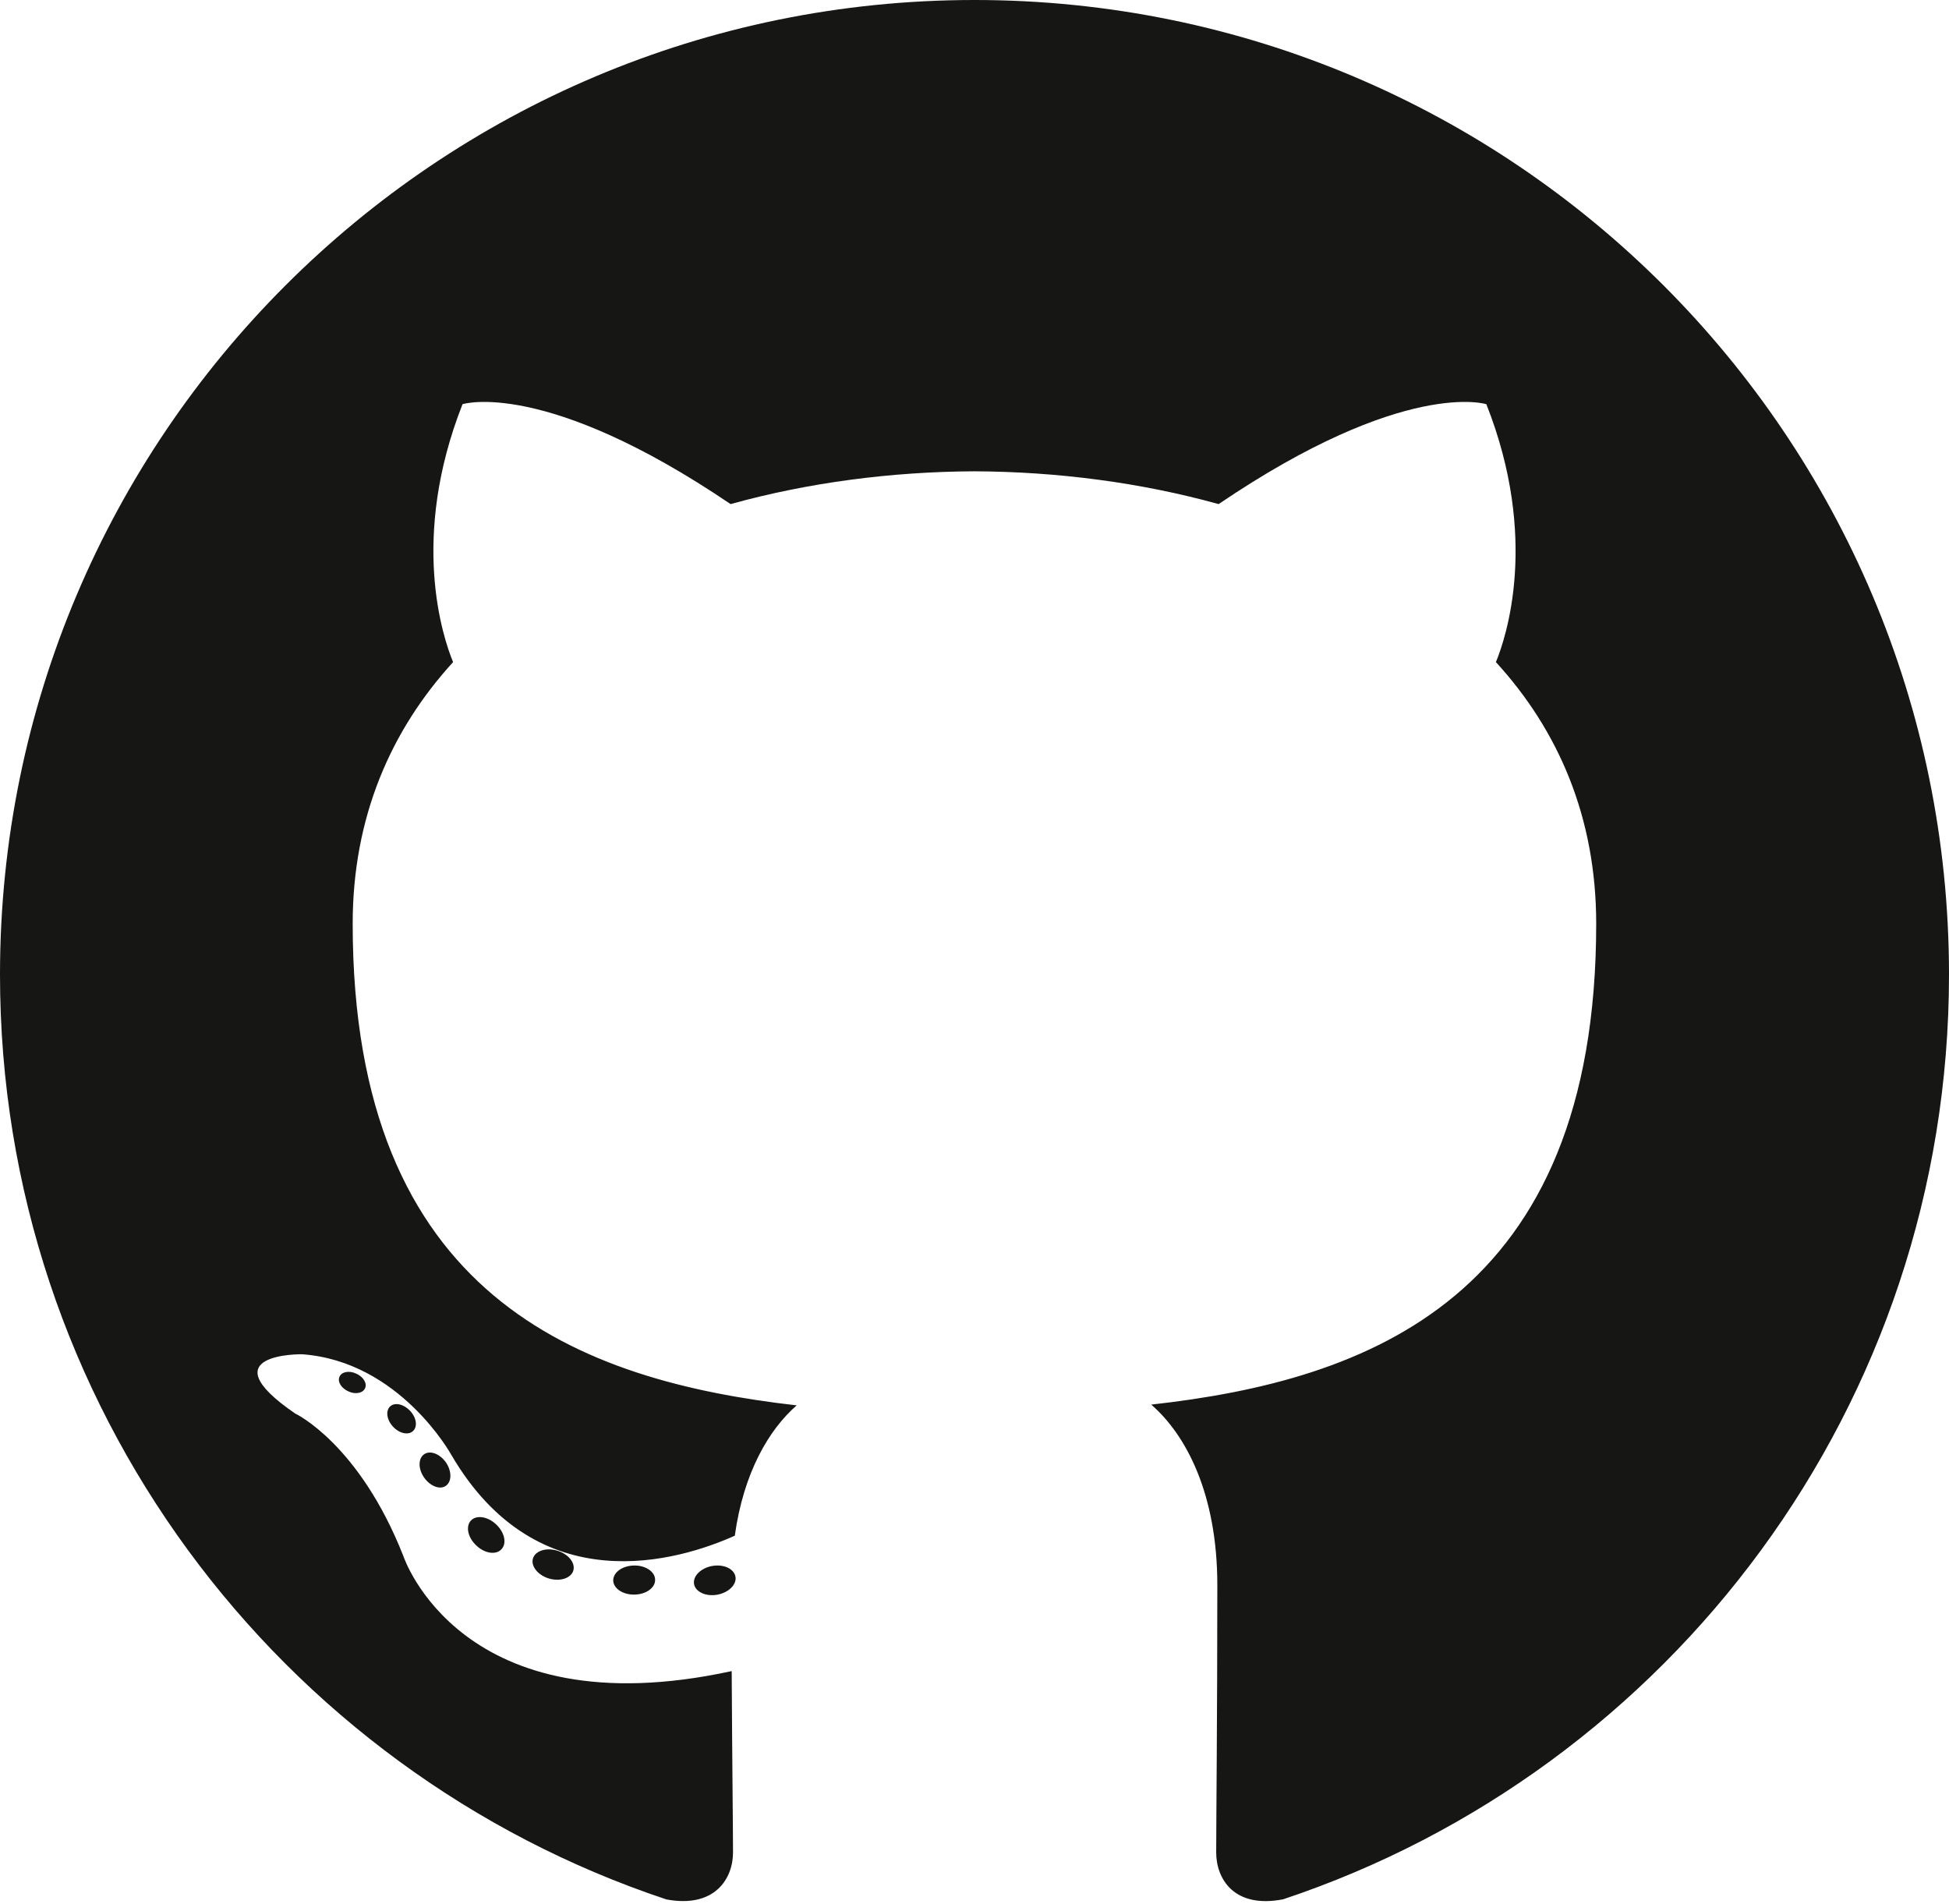
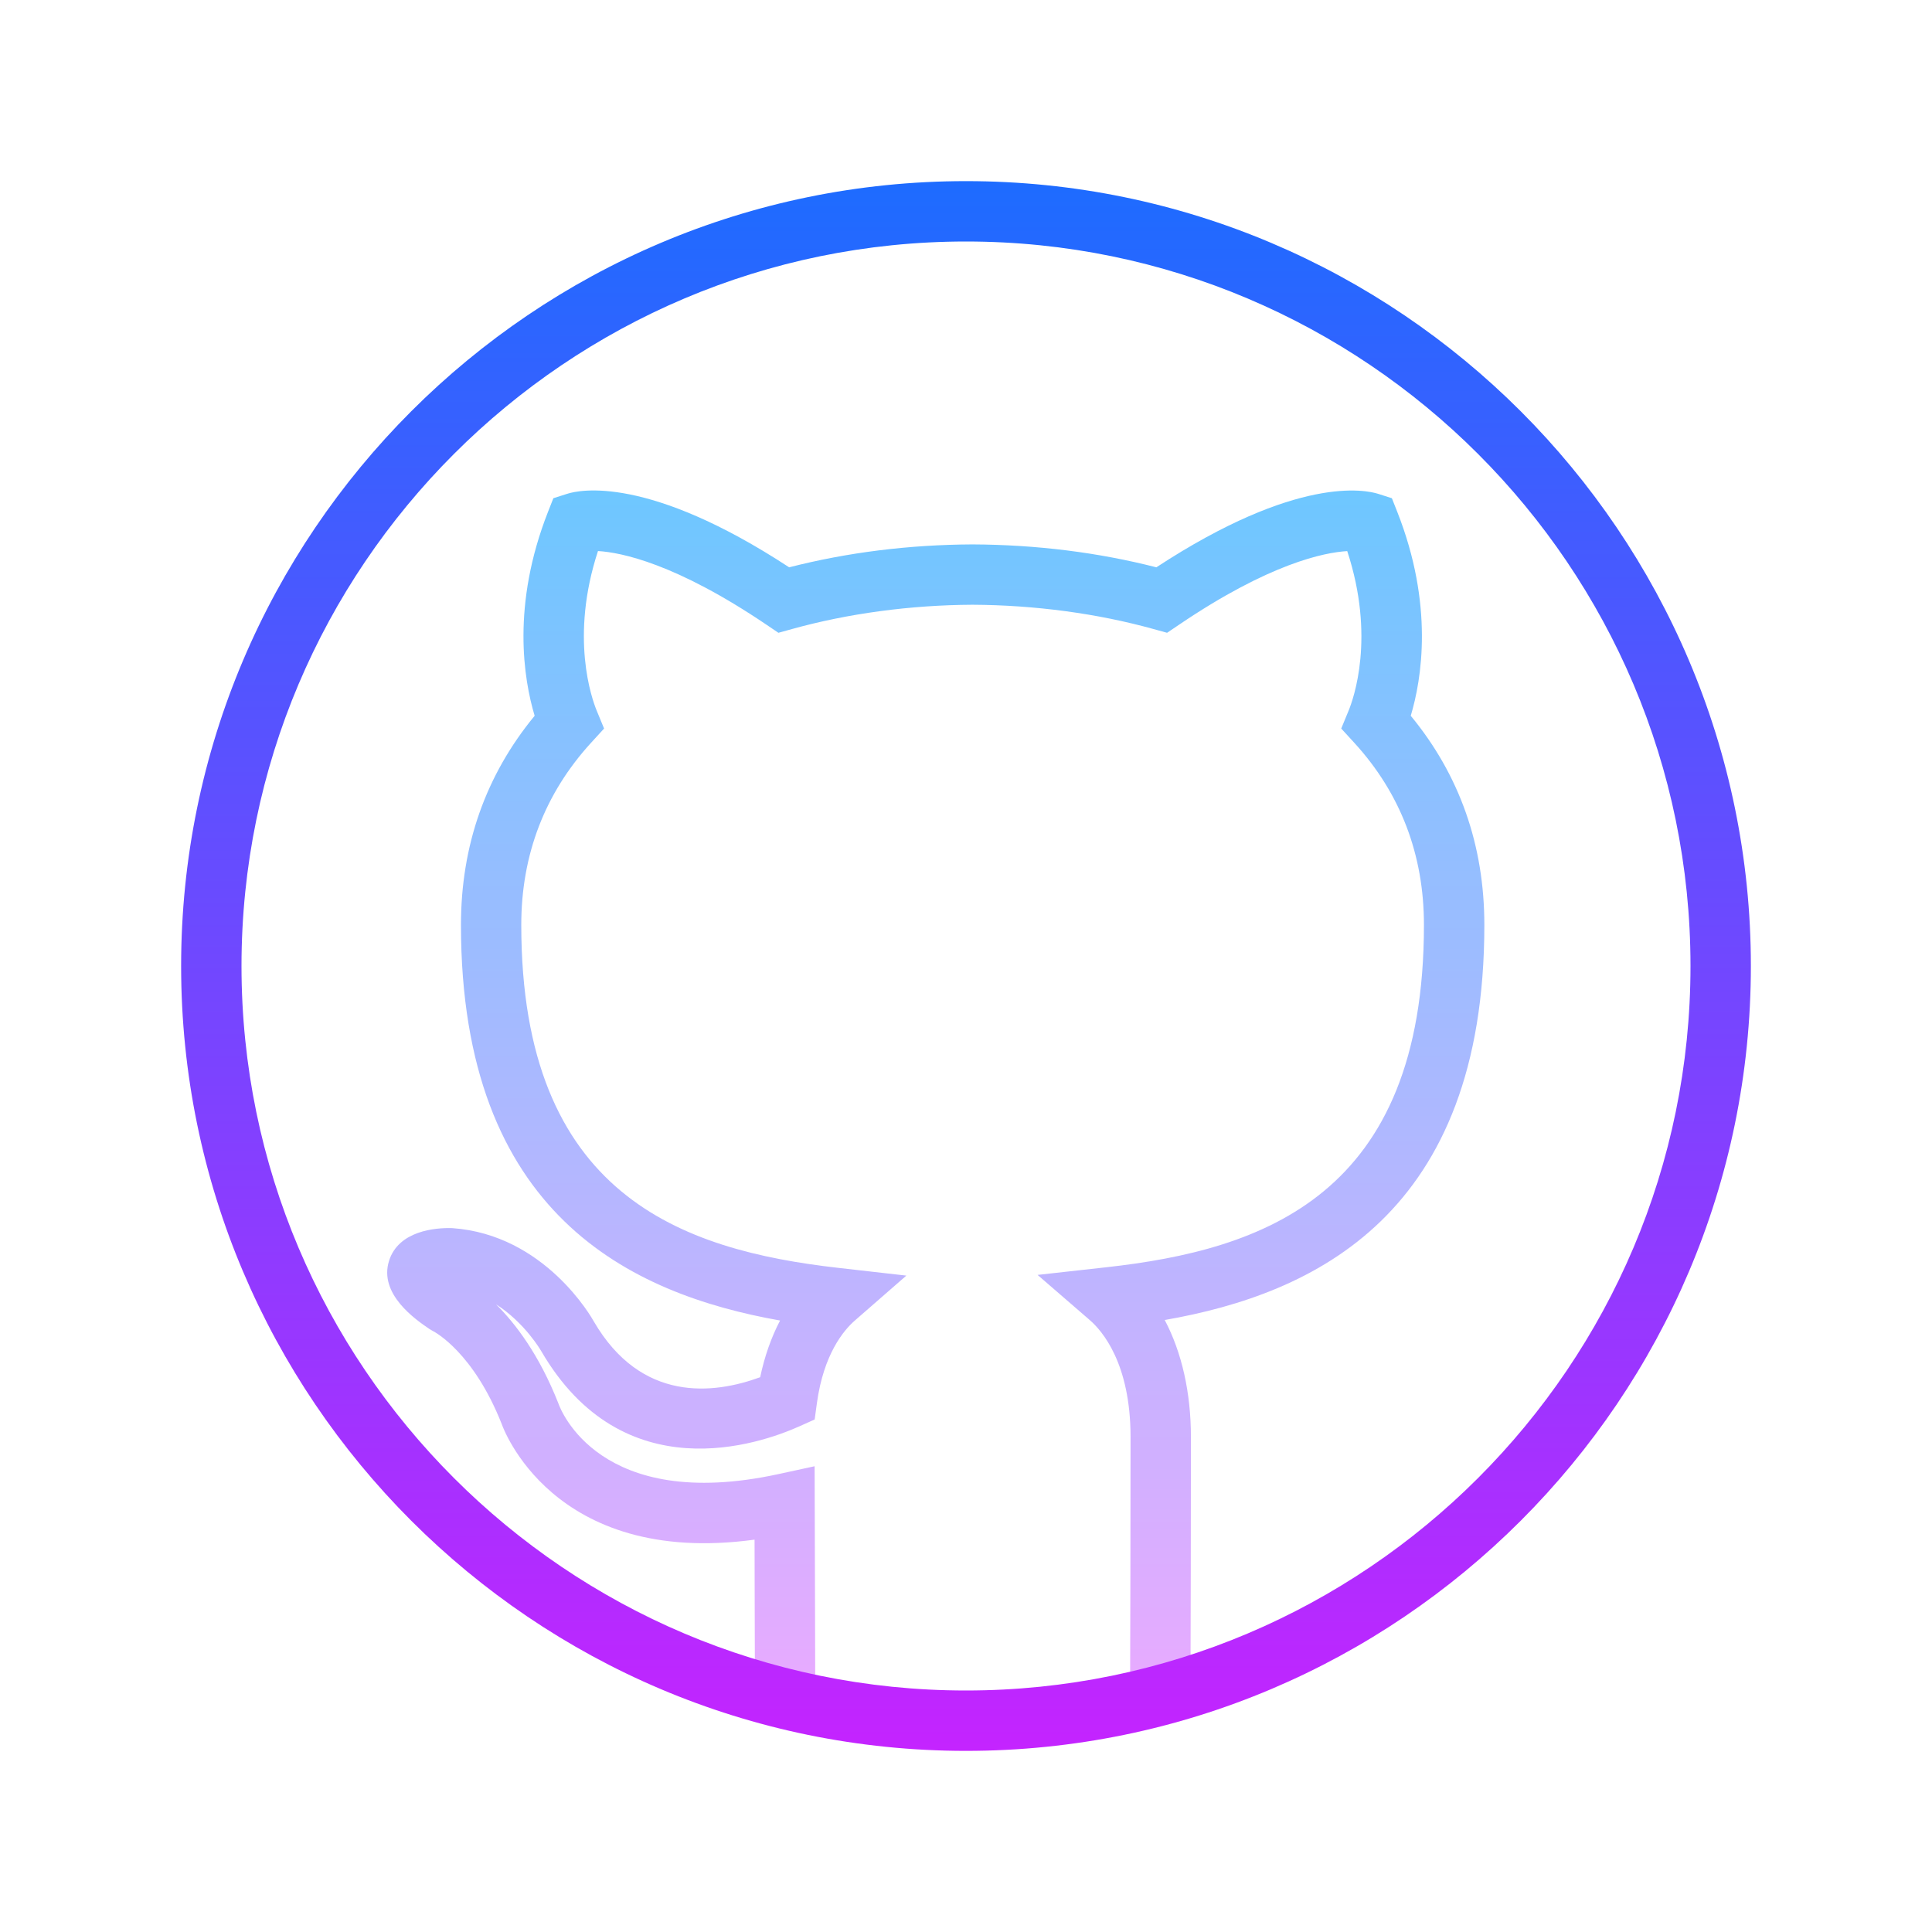
- <svg xmlns="http://www.w3.org/2000/svg" width="256px" height="250px" viewBox="0 0 256 250" version="1.1" preserveAspectRatio="xMidYMid">
-   <g>
-     <path d="M128.001,0 C57.317,0 0,57.307 0,128.001 C0,184.555 36.676,232.536 87.535,249.461 C93.932,250.646 96.281,246.684 96.281,243.303 C96.281,240.251 96.162,230.168 96.107,219.472 C60.497,227.215 52.983,204.37 52.983,204.37 C47.16,189.575 38.77,185.641 38.77,185.641 C27.157,177.696 39.646,177.859 39.646,177.859 C52.499,178.762 59.267,191.05 59.267,191.05 C70.684,210.618 89.212,204.961 96.516,201.69 C97.665,193.418 100.982,187.771 104.643,184.574 C76.212,181.338 46.325,170.362 46.325,121.316 C46.325,107.341 51.325,95.922 59.513,86.958 C58.184,83.734 53.803,70.716 60.753,53.084 C60.753,53.084 71.502,49.644 95.963,66.205 C106.173,63.369 117.123,61.947 128.001,61.898 C138.879,61.947 149.838,63.369 160.067,66.205 C184.498,49.644 195.232,53.084 195.232,53.084 C202.199,70.716 197.816,83.734 196.487,86.958 C204.694,95.922 209.66,107.341 209.66,121.316 C209.66,170.479 179.716,181.304 151.213,184.473 C155.804,188.445 159.895,196.235 159.895,208.177 C159.895,225.303 159.747,239.087 159.747,243.303 C159.747,246.71 162.051,250.701 168.539,249.444 C219.37,232.5 256,184.536 256,128.001 C256,57.307 198.691,0 128.001,0 Z M47.941,182.34 C47.659,182.976 46.658,183.167 45.747,182.73 C44.818,182.313 44.297,181.446 44.598,180.808 C44.873,180.153 45.876,179.97 46.802,180.409 C47.733,180.827 48.263,181.702 47.941,182.34 Z M54.237,187.958 C53.626,188.524 52.433,188.261 51.623,187.367 C50.786,186.475 50.629,185.281 51.248,184.707 C51.878,184.141 53.035,184.406 53.874,185.298 C54.712,186.201 54.875,187.386 54.237,187.958 Z M58.556,195.146 C57.772,195.691 56.49,195.18 55.697,194.042 C54.913,192.904 54.913,191.539 55.714,190.992 C56.509,190.445 57.772,190.937 58.575,192.067 C59.357,193.224 59.357,194.589 58.556,195.146 Z M65.861,203.471 C65.16,204.245 63.665,204.037 62.572,202.982 C61.452,201.949 61.141,200.485 61.845,199.711 C62.555,198.935 64.058,199.153 65.16,200.201 C66.27,201.231 66.61,202.706 65.861,203.471 Z M75.303,206.282 C74.993,207.284 73.554,207.74 72.104,207.314 C70.656,206.875 69.709,205.701 70.001,204.688 C70.302,203.679 71.748,203.204 73.208,203.66 C74.654,204.096 75.604,205.262 75.303,206.282 Z M86.047,207.474 C86.083,208.529 84.854,209.405 83.332,209.424 C81.801,209.458 80.563,208.603 80.546,207.565 C80.546,206.499 81.748,205.632 83.279,205.606 C84.801,205.577 86.047,206.424 86.047,207.474 Z M96.602,207.069 C96.784,208.099 95.727,209.157 94.215,209.439 C92.73,209.71 91.354,209.074 91.165,208.053 C90.981,206.997 92.058,205.939 93.541,205.666 C95.055,205.403 96.409,206.022 96.602,207.069 Z" fill="#161614" />
-   </g>
+ <svg xmlns="http://www.w3.org/2000/svg" viewBox="0 0 64 64" width="256px" height="256px">
+   <linearGradient id="KpzH_ttTMIjq8dhx1zD2pa" x1="30.999" x2="30.999" y1="16" y2="55.342" gradientUnits="userSpaceOnUse" spreadMethod="reflect">
+     <stop offset="0" stop-color="#6dc7ff" />
+     <stop offset="1" stop-color="#e6abff" />
+   </linearGradient>
+   <path fill="url(#KpzH_ttTMIjq8dhx1zD2pa)" d="M25.008,56.007c-0.003-0.368-0.006-1.962-0.009-3.454l-0.003-1.55 c-6.729,0.915-8.358-3.78-8.376-3.83c-0.934-2.368-2.211-3.045-2.266-3.073l-0.124-0.072c-0.463-0.316-1.691-1.157-1.342-2.263 c0.315-0.997,1.536-1.1,2.091-1.082c3.074,0.215,4.63,2.978,4.694,3.095c1.569,2.689,3.964,2.411,5.509,1.844 c0.144-0.688,0.367-1.32,0.659-1.878C20.885,42.865,15.27,40.229,15.27,30.64c0-2.633,0.82-4.96,2.441-6.929 c-0.362-1.206-0.774-3.666,0.446-6.765l0.174-0.442l0.452-0.144c0.416-0.137,2.688-0.624,7.359,2.433 c1.928-0.494,3.969-0.749,6.074-0.759c2.115,0.01,4.158,0.265,6.09,0.759c4.667-3.058,6.934-2.565,7.351-2.433l0.451,0.145 l0.174,0.44c1.225,3.098,0.813,5.559,0.451,6.766c1.618,1.963,2.438,4.291,2.438,6.929c0,9.591-5.621,12.219-10.588,13.087 c0.563,1.065,0.868,2.402,0.868,3.878c0,1.683-0.007,7.204-0.015,8.402l-2-0.014c0.008-1.196,0.015-6.708,0.015-8.389 c0-2.442-0.943-3.522-1.35-3.874l-1.73-1.497l2.274-0.253c5.205-0.578,10.525-2.379,10.525-11.341c0-2.33-0.777-4.361-2.31-6.036 l-0.43-0.469l0.242-0.587c0.166-0.401,0.894-2.442-0.043-5.291c-0.758,0.045-2.568,0.402-5.584,2.447l-0.384,0.259l-0.445-0.123 c-1.863-0.518-3.938-0.796-6.001-0.806c-2.052,0.01-4.124,0.288-5.984,0.806l-0.445,0.123l-0.383-0.259 c-3.019-2.044-4.833-2.404-5.594-2.449c-0.935,2.851-0.206,4.892-0.04,5.293l0.242,0.587l-0.429,0.469 c-1.536,1.681-2.314,3.712-2.314,6.036c0,8.958,5.31,10.77,10.504,11.361l2.252,0.256l-1.708,1.49 c-0.372,0.325-1.03,1.112-1.254,2.727l-0.075,0.549l-0.506,0.227c-1.321,0.592-5.839,2.162-8.548-2.485 c-0.015-0.025-0.544-0.945-1.502-1.557c0.646,0.639,1.433,1.673,2.068,3.287c0.066,0.19,1.357,3.622,7.28,2.339l1.206-0.262 l0.012,3.978c0.003,1.487,0.006,3.076,0.009,3.444L25.008,56.007z" />
+   <linearGradient id="KpzH_ttTMIjq8dhx1zD2pb" x1="32" x2="32" y1="5" y2="59.167" gradientUnits="userSpaceOnUse" spreadMethod="reflect">
+     <stop offset="0" stop-color="#1a6dff" />
+     <stop offset="1" stop-color="#c822ff" />
+   </linearGradient>
+   <path fill="url(#KpzH_ttTMIjq8dhx1zD2pb)" d="M32,58C17.663,58,6,46.337,6,32S17.663,6,32,6s26,11.663,26,26S46.337,58,32,58z M32,8 C18.767,8,8,18.767,8,32s10.767,24,24,24s24-10.767,24-24S45.233,8,32,8z" />
</svg>
